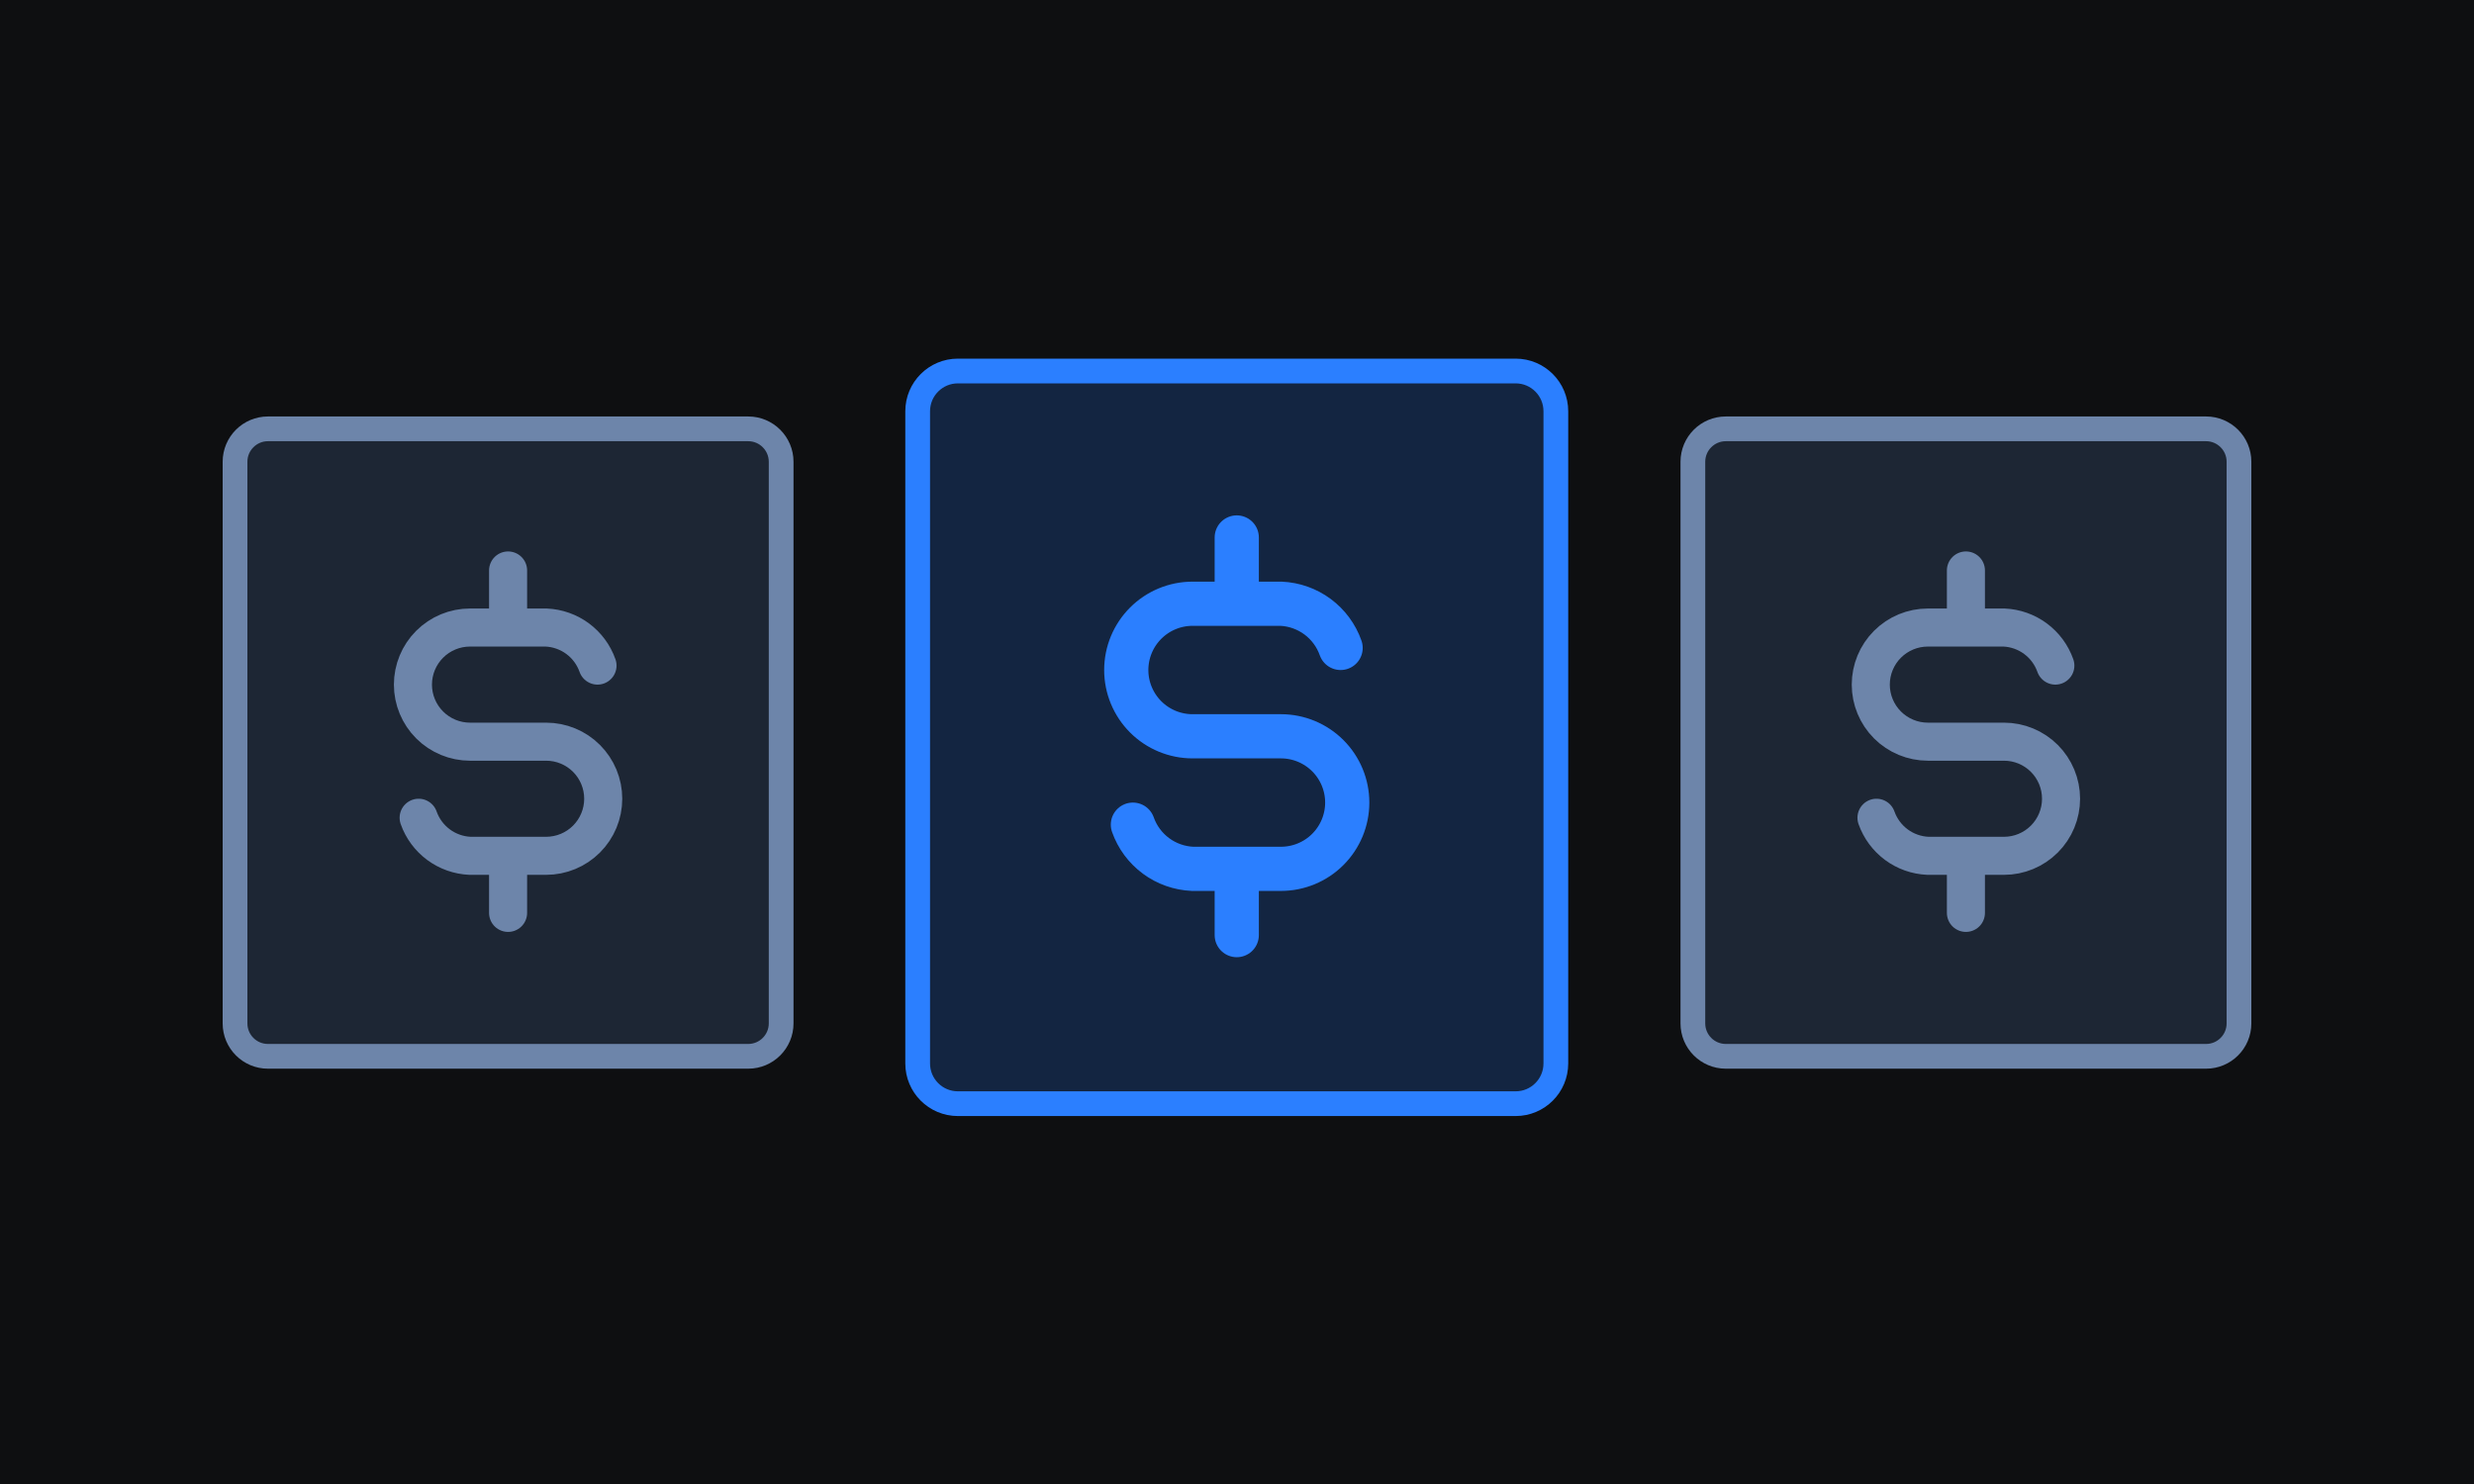
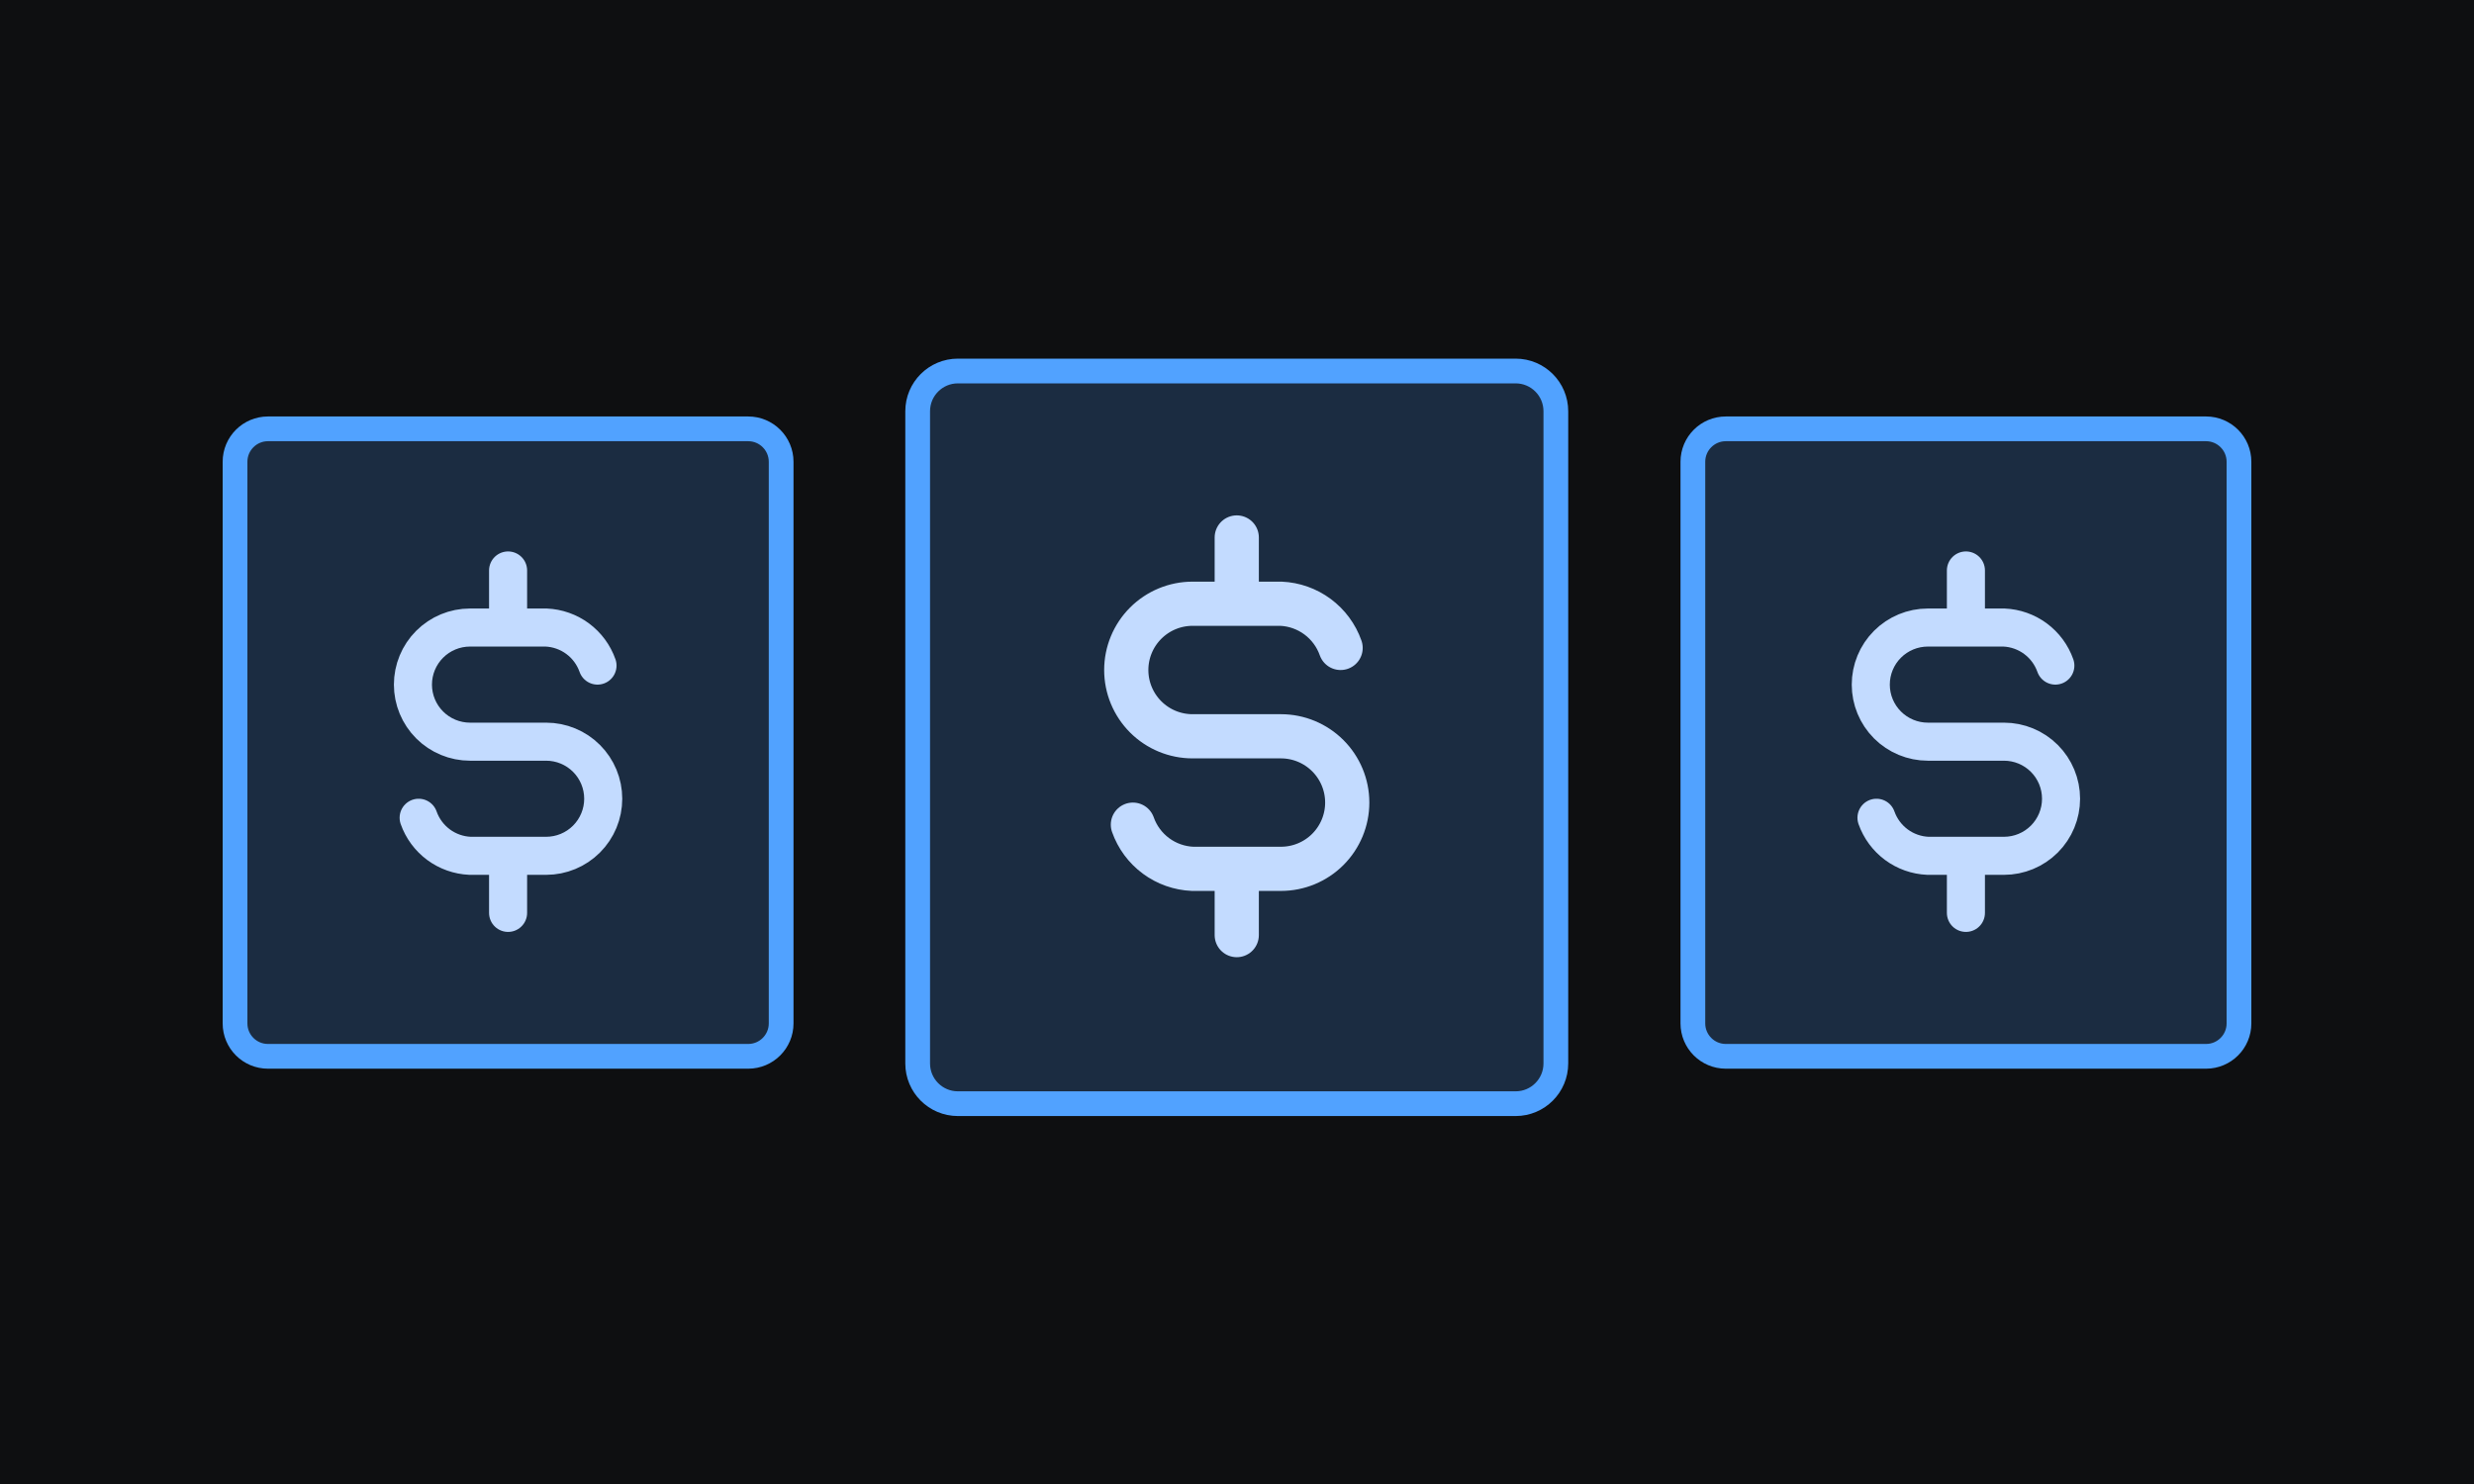
<svg xmlns="http://www.w3.org/2000/svg" width="200" height="120" viewBox="0 0 200 120" fill="none">
  <rect width="200" height="120" fill="#0E0F11" />
-   <rect x="74.185" y="30" width="51.591" height="59.247" rx="3.253" fill="#2B7FFF" fill-opacity="0.2" stroke="#2B7FFF" stroke-width="2" />
-   <rect x="136.853" y="34.677" width="44.148" height="50.74" rx="2.663" fill="#5E85BF" fill-opacity="0.2" stroke="#6D85AA" stroke-width="2" />
-   <rect x="19" y="34.677" width="44.148" height="50.74" rx="2.663" fill="#5E85BF" fill-opacity="0.2" stroke="#6D85AA" stroke-width="2" />
-   <path d="M108.376 52.393C108.02 51.384 107.371 50.505 106.512 49.868C105.652 49.231 104.622 48.866 103.553 48.82H96.407C94.986 48.82 93.623 49.385 92.618 50.39C91.613 51.395 91.048 52.758 91.048 54.179C91.048 55.6 91.613 56.964 92.618 57.969C93.623 58.974 94.986 59.538 96.407 59.538H103.553C104.974 59.538 106.337 60.103 107.342 61.108C108.347 62.113 108.912 63.476 108.912 64.897C108.912 66.319 108.347 67.682 107.342 68.687C106.337 69.692 104.974 70.256 103.553 70.256H96.407C95.339 70.21 94.308 69.845 93.449 69.209C92.589 68.572 91.94 67.693 91.584 66.684M99.98 43.461V48.82M99.98 70.256V75.615" stroke="#2B7FFF" stroke-width="3.573" stroke-linecap="round" stroke-linejoin="round" />
-   <path d="M166.156 53.821C165.85 52.952 165.291 52.194 164.55 51.646C163.81 51.098 162.923 50.784 162.003 50.744H155.85C154.626 50.744 153.452 51.23 152.586 52.096C151.721 52.961 151.235 54.135 151.235 55.359C151.235 56.583 151.721 57.756 152.586 58.622C153.452 59.487 154.626 59.974 155.85 59.974H162.003C163.227 59.974 164.4 60.46 165.266 61.325C166.131 62.191 166.617 63.364 166.617 64.588C166.617 65.812 166.131 66.986 165.266 67.851C164.4 68.717 163.227 69.203 162.003 69.203H155.85C154.929 69.163 154.042 68.849 153.302 68.301C152.562 67.752 152.003 66.995 151.696 66.126M158.926 46.129V50.744M158.926 69.203V73.818" stroke="#6D85AA" stroke-width="3.077" stroke-linecap="round" stroke-linejoin="round" />
-   <path d="M48.303 53.821C47.997 52.952 47.438 52.194 46.698 51.646C45.958 51.098 45.07 50.784 44.15 50.744H37.997C36.773 50.744 35.599 51.23 34.734 52.096C33.868 52.961 33.382 54.135 33.382 55.359C33.382 56.583 33.868 57.756 34.734 58.622C35.599 59.487 36.773 59.974 37.997 59.974H44.15C45.374 59.974 46.548 60.46 47.413 61.325C48.279 62.191 48.765 63.364 48.765 64.588C48.765 65.812 48.279 66.986 47.413 67.851C46.548 68.717 45.374 69.203 44.15 69.203H37.997C37.077 69.163 36.19 68.849 35.449 68.301C34.709 67.752 34.15 66.995 33.844 66.126M41.074 46.129V50.744M41.074 69.203V73.818" stroke="#6D85AA" stroke-width="3.077" stroke-linecap="round" stroke-linejoin="round" />
+   <rect x="74.185" y="30" width="51.591" height="59.247" rx="3.253" fill="#51A2FF" fill-opacity="0.2" stroke="#51A2FF" stroke-width="2" />
+   <rect x="136.853" y="34.677" width="44.148" height="50.74" rx="2.663" fill="#51A2FF" fill-opacity="0.2" stroke="#51A2FF" stroke-width="2" />
+   <rect x="19" y="34.677" width="44.148" height="50.74" rx="2.663" fill="#51A2FF" fill-opacity="0.2" stroke="#51A2FF" stroke-width="2" />
+   <path d="M108.376 52.393C108.02 51.384 107.371 50.505 106.512 49.868C105.652 49.231 104.622 48.866 103.553 48.82H96.407C94.986 48.82 93.623 49.385 92.618 50.39C91.613 51.395 91.048 52.758 91.048 54.179C91.048 55.6 91.613 56.964 92.618 57.969C93.623 58.974 94.986 59.538 96.407 59.538H103.553C104.974 59.538 106.337 60.103 107.342 61.108C108.347 62.113 108.912 63.476 108.912 64.897C108.912 66.319 108.347 67.682 107.342 68.687C106.337 69.692 104.974 70.256 103.553 70.256H96.407C95.339 70.21 94.308 69.845 93.449 69.209C92.589 68.572 91.94 67.693 91.584 66.684M99.98 43.461V48.82M99.98 70.256V75.615" stroke="#C3DBFF" stroke-width="3.573" stroke-linecap="round" stroke-linejoin="round" />
+   <path d="M166.156 53.821C165.85 52.952 165.291 52.194 164.55 51.646C163.81 51.098 162.923 50.784 162.003 50.744H155.85C154.626 50.744 153.452 51.23 152.586 52.096C151.721 52.961 151.235 54.135 151.235 55.359C151.235 56.583 151.721 57.756 152.586 58.622C153.452 59.487 154.626 59.974 155.85 59.974H162.003C163.227 59.974 164.4 60.46 165.266 61.325C166.131 62.191 166.617 63.364 166.617 64.588C166.617 65.812 166.131 66.986 165.266 67.851C164.4 68.717 163.227 69.203 162.003 69.203H155.85C154.929 69.163 154.042 68.849 153.302 68.301C152.562 67.752 152.003 66.995 151.696 66.126M158.926 46.129V50.744M158.926 69.203V73.818" stroke="#C3DBFF" stroke-width="3.077" stroke-linecap="round" stroke-linejoin="round" />
+   <path d="M48.303 53.821C47.997 52.952 47.438 52.194 46.698 51.646C45.958 51.098 45.07 50.784 44.15 50.744H37.997C36.773 50.744 35.599 51.23 34.734 52.096C33.868 52.961 33.382 54.135 33.382 55.359C33.382 56.583 33.868 57.756 34.734 58.622C35.599 59.487 36.773 59.974 37.997 59.974H44.15C45.374 59.974 46.548 60.46 47.413 61.325C48.279 62.191 48.765 63.364 48.765 64.588C48.765 65.812 48.279 66.986 47.413 67.851C46.548 68.717 45.374 69.203 44.15 69.203H37.997C37.077 69.163 36.19 68.849 35.449 68.301C34.709 67.752 34.15 66.995 33.844 66.126M41.074 46.129V50.744M41.074 69.203V73.818" stroke="#C3DBFF" stroke-width="3.077" stroke-linecap="round" stroke-linejoin="round" />
</svg>
